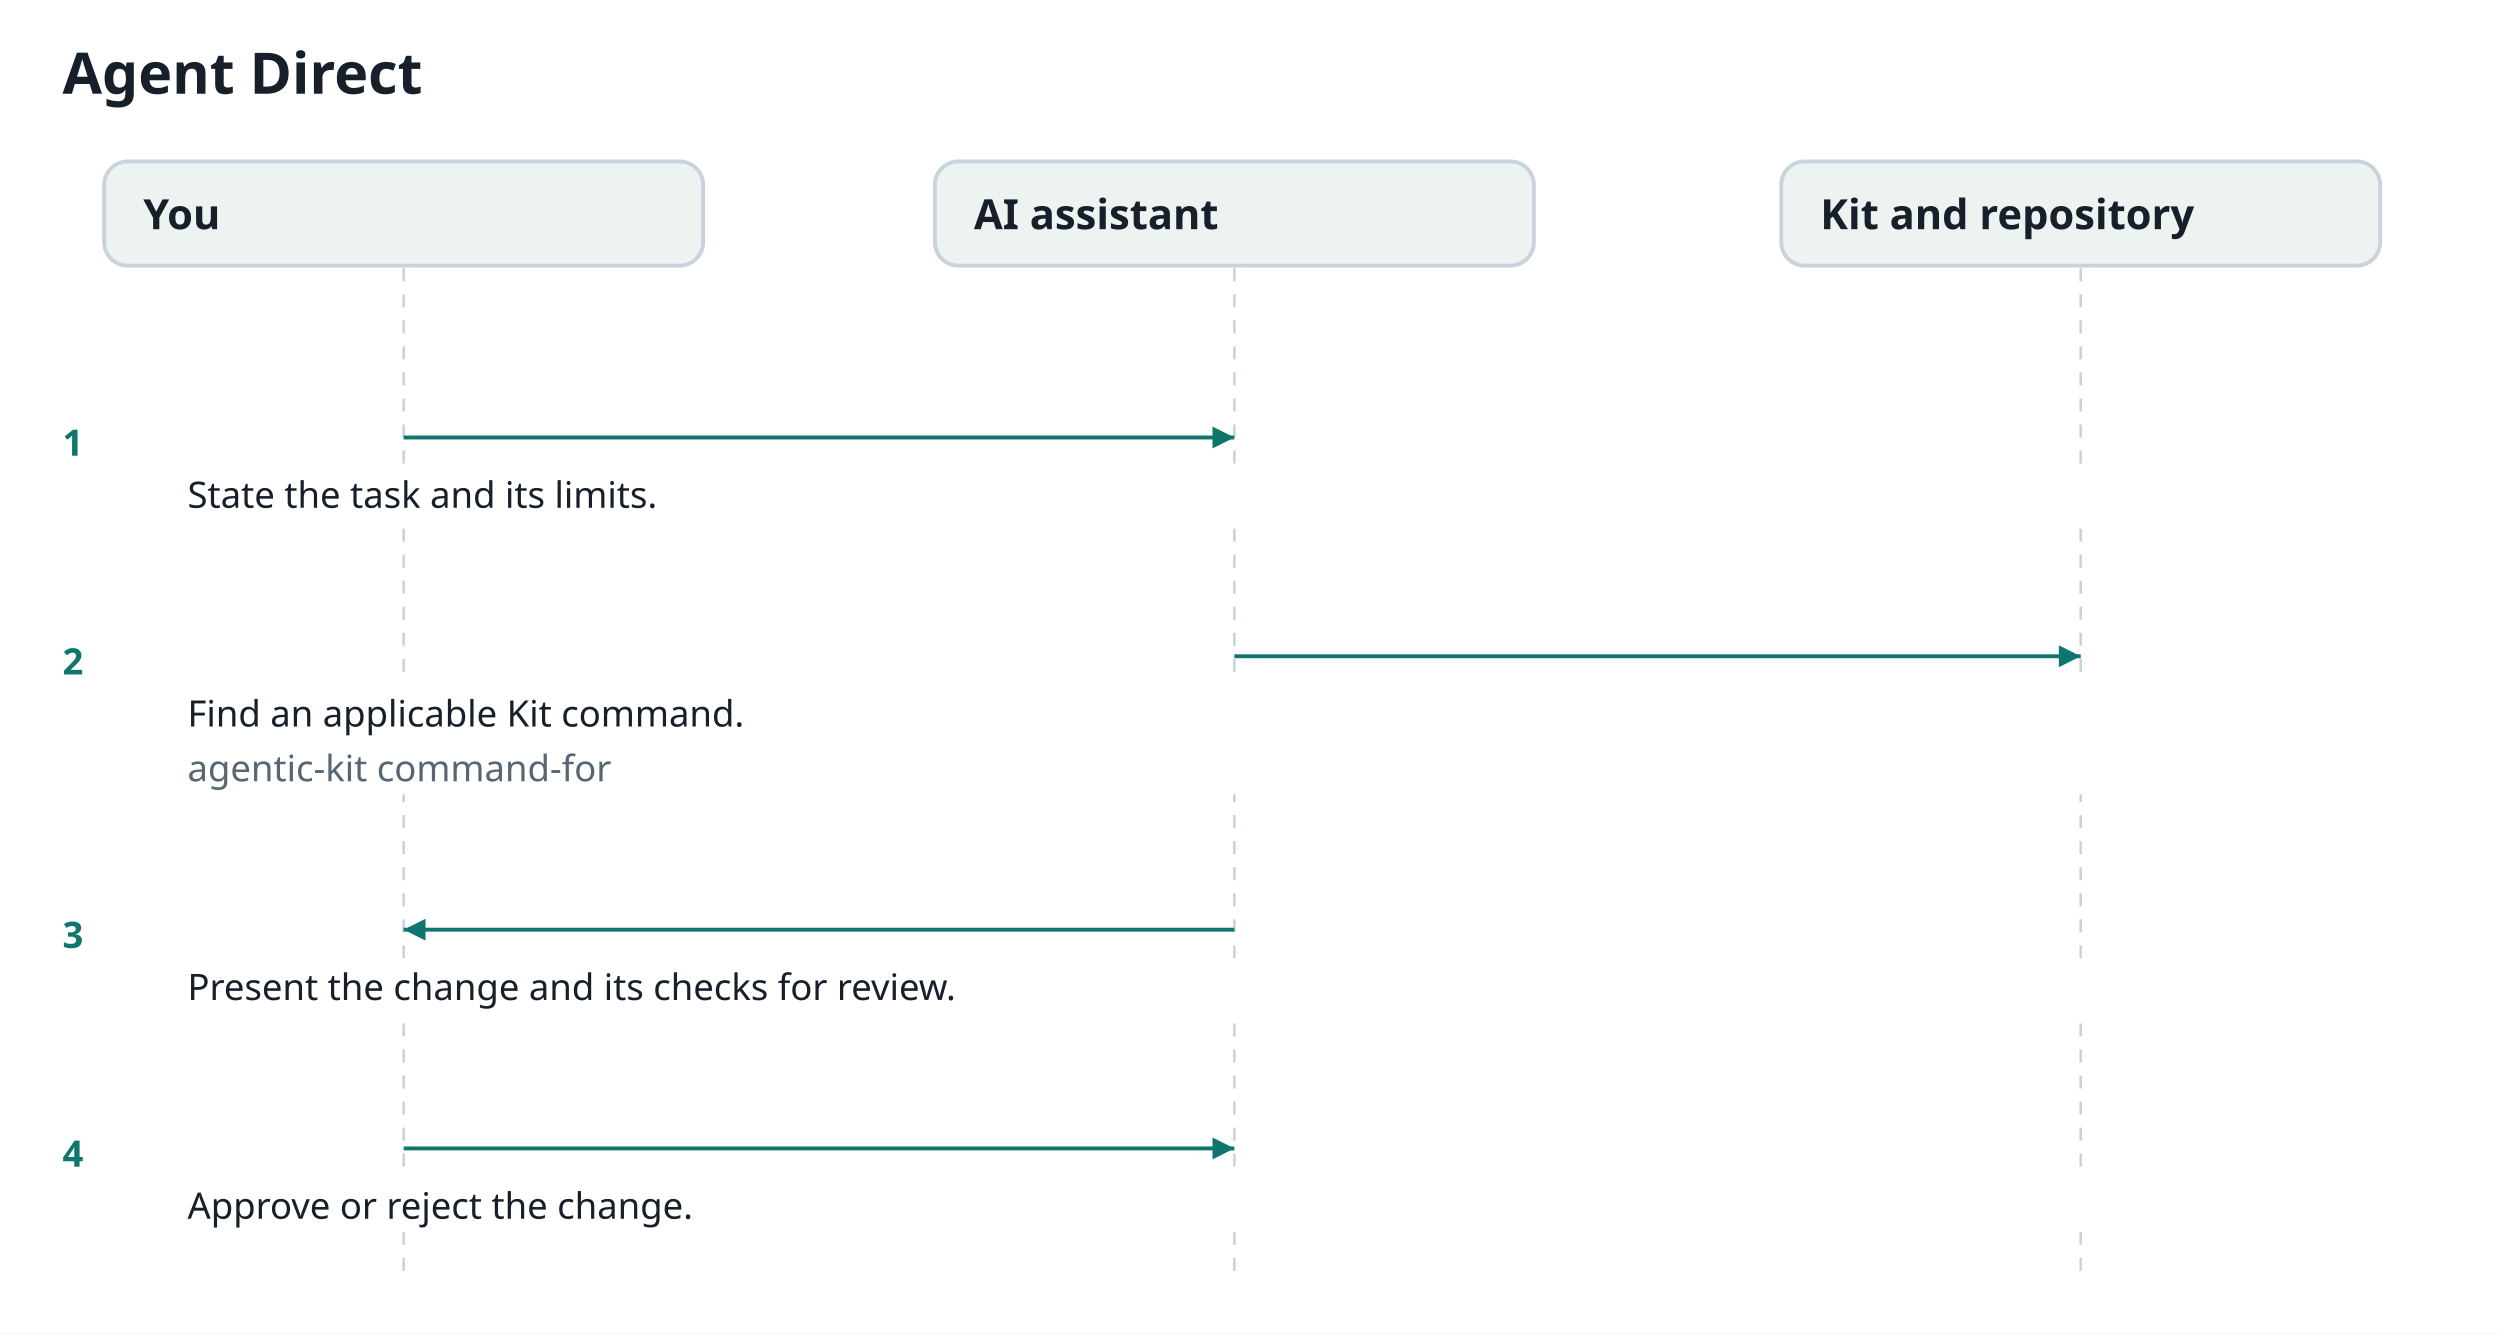
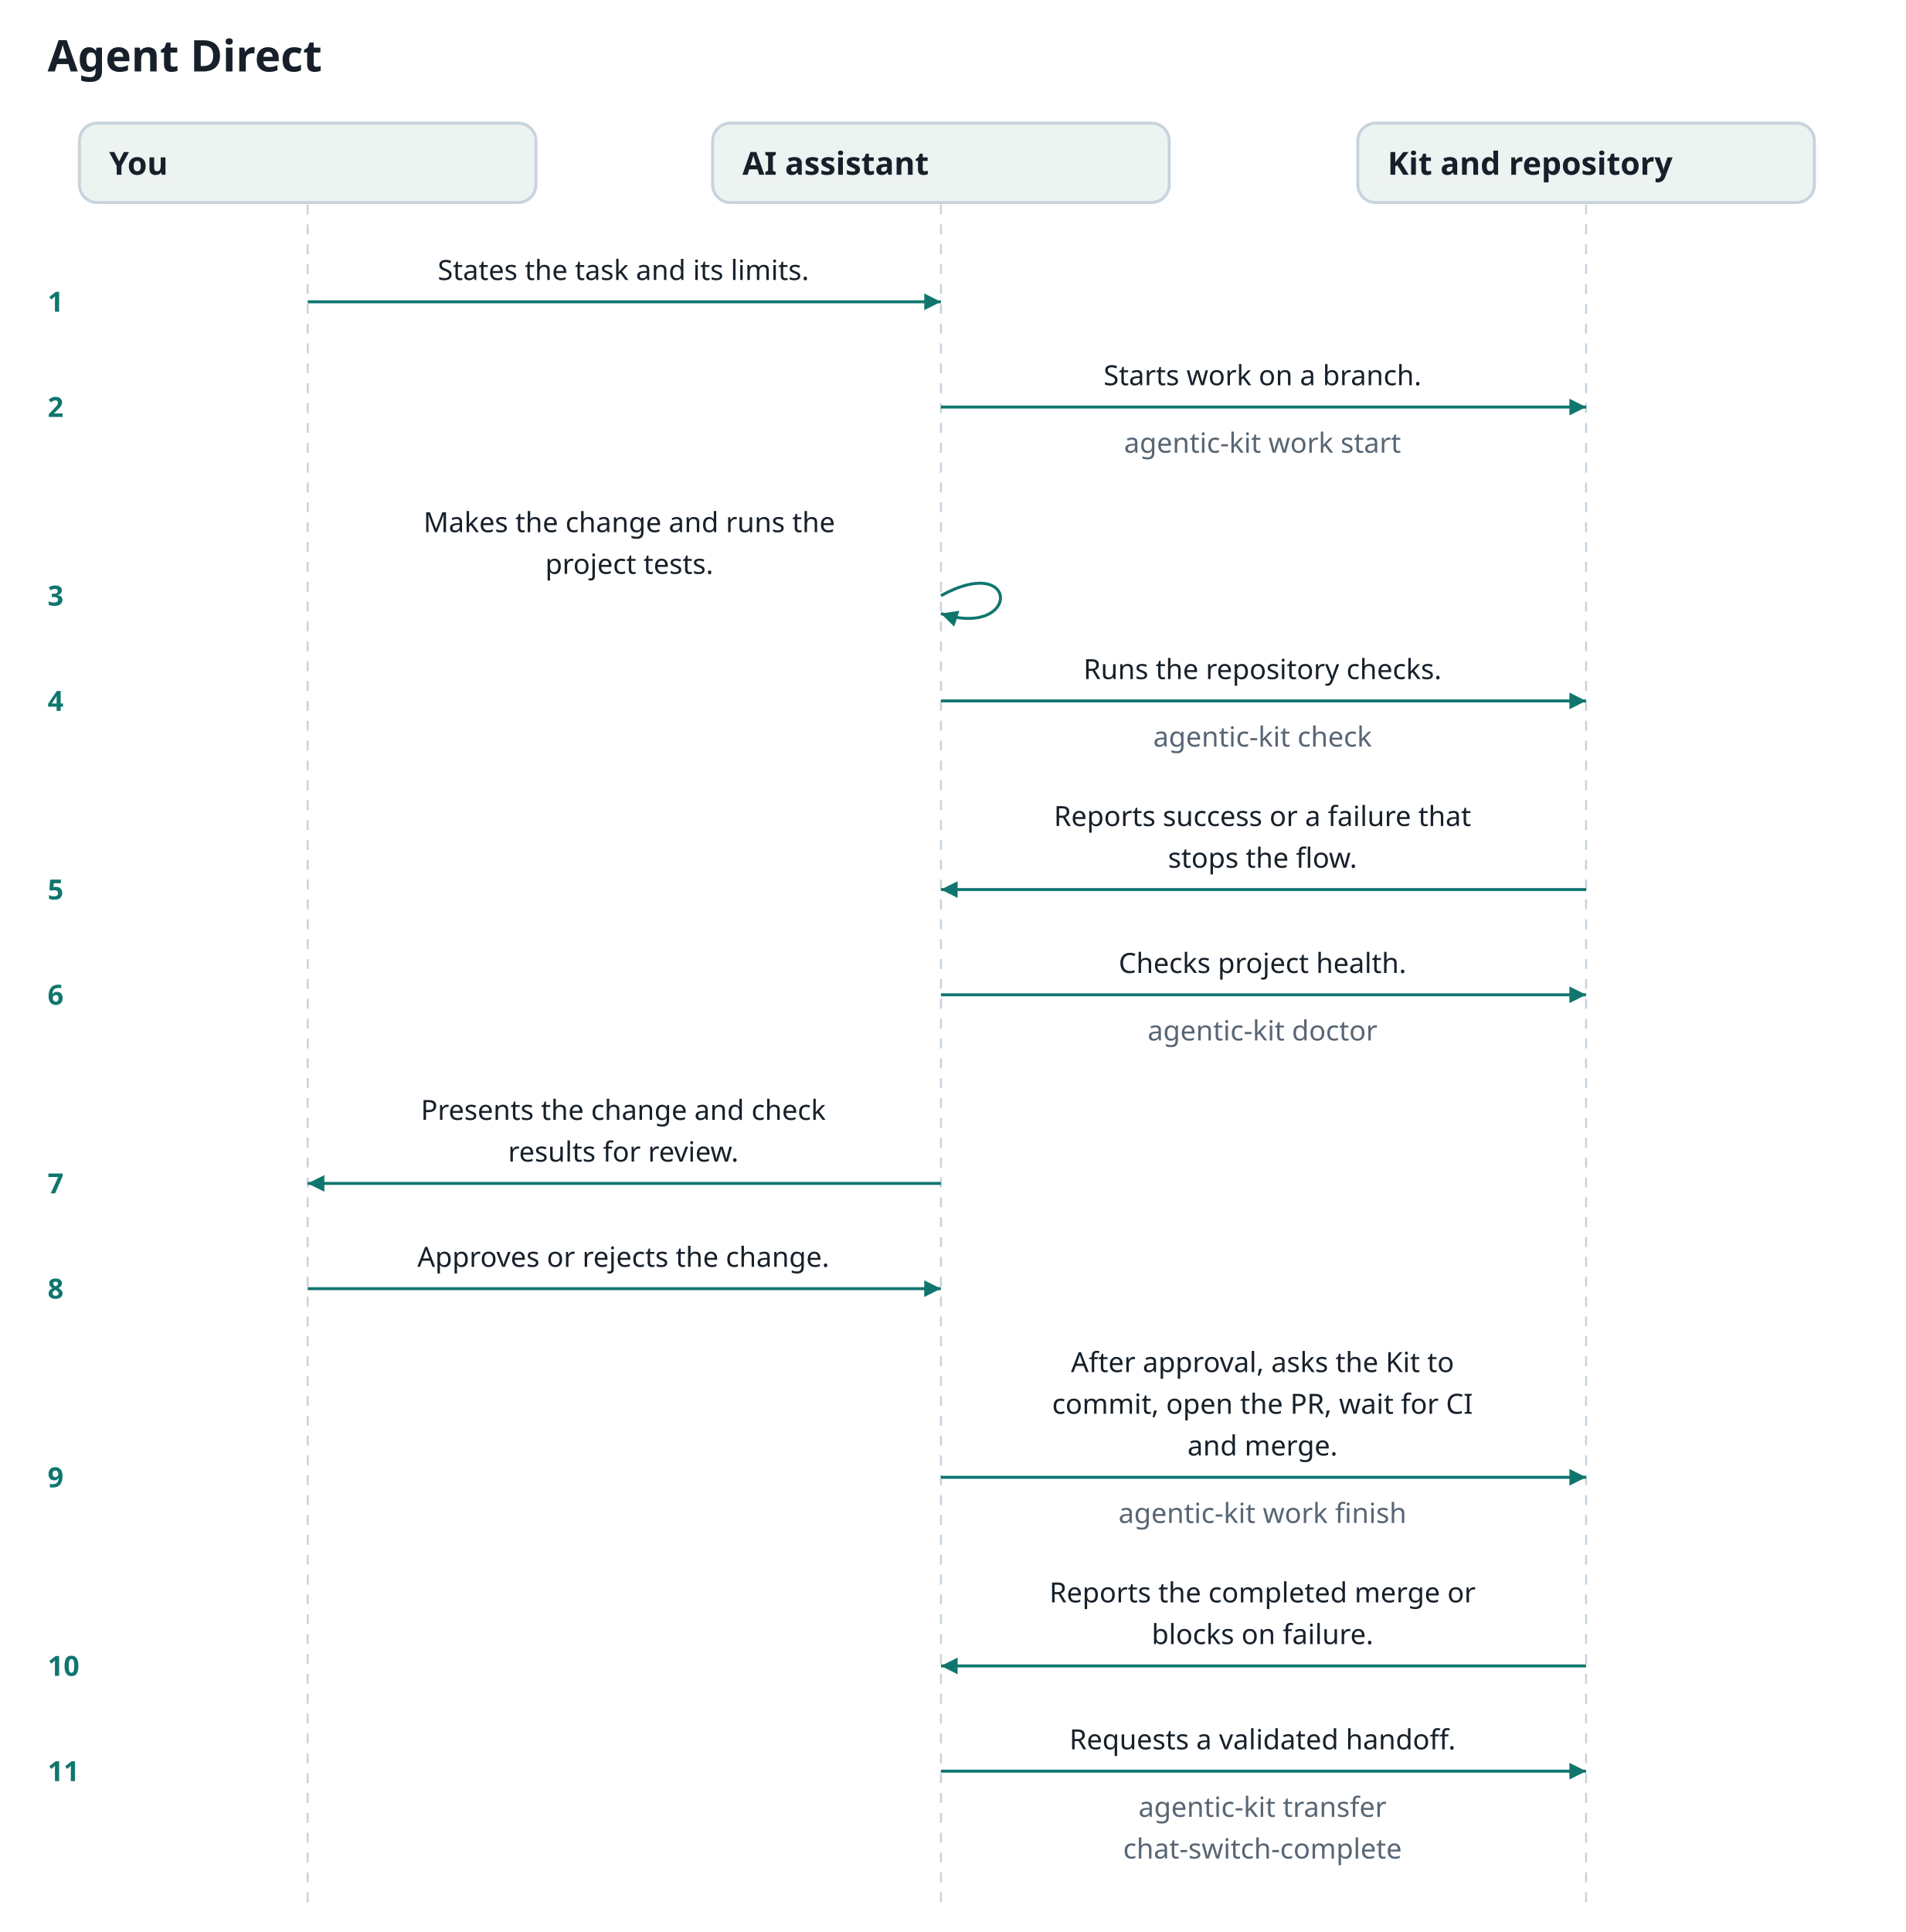
- <svg xmlns="http://www.w3.org/2000/svg" viewBox="0 0 960 512" role="img" aria-labelledby="title desc">
+ <svg xmlns="http://www.w3.org/2000/svg" viewBox="0 0 960 973" role="img" aria-labelledby="title desc">
  <style>.title{font:700 22px sans-serif;fill:#17202a}.head{font:700 16px sans-serif;fill:#17202a}.body{font:14px sans-serif;fill:#17202a}.note{font:14px sans-serif;fill:#586674}.role{font:700 14px sans-serif;fill:#0f766e}</style>
  <defs>
    <marker id="arrow" viewBox="0 0 10 10" refX="9" refY="5" markerWidth="7" markerHeight="7" orient="auto">
      <path d="M1 1L9 5L1 9z" fill="#0f766e" />
    </marker>
  </defs>
-   <rect width="960" height="512" fill="#fff" />
+   <rect width="960" height="973" fill="#fff" />
  <text x="24" y="36" class="title" data-source="Agent Direct">Agent Direct</text>
  <rect x="40" y="62" width="230" height="40" rx="9" fill="#edf3f1" stroke="#c8d3dc" stroke-width="1.5" />
  <text x="55" y="88" class="head" data-source="You">You</text>
-   <line x1="155" y1="103" x2="155" y2="491" stroke="#c8d3dc" stroke-dasharray="5 5" />
+   <line x1="155" y1="103" x2="155" y2="961" stroke="#c8d3dc" stroke-dasharray="5 5" />
  <rect x="359" y="62" width="230" height="40" rx="9" fill="#edf3f1" stroke="#c8d3dc" stroke-width="1.5" />
  <text x="374" y="88" class="head" data-source="AI assistant">AI assistant</text>
-   <line x1="474" y1="103" x2="474" y2="491" stroke="#c8d3dc" stroke-dasharray="5 5" />
+   <line x1="474" y1="103" x2="474" y2="961" stroke="#c8d3dc" stroke-dasharray="5 5" />
  <rect x="684" y="62" width="230" height="40" rx="9" fill="#edf3f1" stroke="#c8d3dc" stroke-width="1.5" />
  <text x="699" y="88" class="head" data-source="Kit and repository">Kit and repository</text>
-   <line x1="799" y1="103" x2="799" y2="491" stroke="#c8d3dc" stroke-dasharray="5 5" />
-   <text x="24" y="175" class="role" data-source="1">1</text>
-   <path d="M155 168 H474" fill="none" stroke="#0f766e" stroke-width="1.5" marker-end="url(#arrow)" />
-   <rect x="65" y="179" width="865" height="21" fill="#fff" />
-   <text x="72" y="195" class="body" data-source="State the task and its limits.">State the task and its limits.</text>
-   <text x="24" y="259" class="role" data-source="2">2</text>
-   <path d="M474 252 H799" fill="none" stroke="#0f766e" stroke-width="1.5" marker-end="url(#arrow)" />
-   <rect x="65" y="263" width="865" height="42" fill="#fff" />
-   <text x="72" y="279" class="body" data-source="Find an applicable Kit command.">Find an applicable Kit command.</text>
-   <text x="72" y="300" class="note" data-source="agentic-kit command-for">agentic-kit command-for</text>
-   <text x="24" y="364" class="role" data-source="3">3</text>
-   <path d="M474 357 H155" fill="none" stroke="#0f766e" stroke-width="1.5" marker-end="url(#arrow)" />
-   <rect x="65" y="368" width="865" height="21" fill="#fff" />
-   <text x="72" y="384" class="body" data-source="Present the change and its checks for review.">Present the change and its checks for review.</text>
-   <text x="24" y="448" class="role" data-source="4">4</text>
-   <path d="M155 441 H474" fill="none" stroke="#0f766e" stroke-width="1.5" marker-end="url(#arrow)" />
-   <rect x="65" y="452" width="865" height="21" fill="#fff" />
-   <text x="72" y="468" class="body" data-source="Approve or reject the change.">Approve or reject the change.</text>
+   <line x1="799" y1="103" x2="799" y2="961" stroke="#c8d3dc" stroke-dasharray="5 5" />
+   <g data-step="1">
+     <text x="24" y="157" class="role" data-source="1">1</text>
+     <path d="M155 152 H474" fill="none" stroke="#0f766e" stroke-width="1.5" marker-end="url(#arrow)" />
+     <rect x="169" y="126" width="290" height="21" fill="#fff" />
+     <text x="314" y="141" class="body" data-source="States the task and its limits." text-anchor="middle">States the task and its limits.</text>
+   </g>
+   <g data-step="2">
+     <text x="24" y="210" class="role" data-source="2">2</text>
+     <path d="M474 205 H799" fill="none" stroke="#0f766e" stroke-width="1.5" marker-end="url(#arrow)" />
+     <rect x="491" y="179" width="290" height="21" fill="#fff" />
+     <text x="636" y="194" class="body" data-source="Starts work on a branch." text-anchor="middle">Starts work on a branch.</text>
+     <rect x="491" y="213" width="290" height="21" fill="#fff" />
+     <text x="636" y="228" class="note" data-source="agentic-kit work start" text-anchor="middle">agentic-kit work start</text>
+   </g>
+   <g data-step="3">
+     <text x="24" y="305" class="role" data-source="3">3</text>
+     <path d="M474 300 c40 -22 40 22 0 9" fill="none" stroke="#0f766e" stroke-width="1.5" marker-end="url(#arrow)" />
+     <rect x="172" y="253" width="290" height="42" fill="#fff" />
+     <text x="317" y="268" class="body" data-source="Makes the change and runs the project tests." text-anchor="middle">Makes the change and runs the</text>
+     <text x="317" y="289" class="body" data-source="Makes the change and runs the project tests." text-anchor="middle">project tests.</text>
+   </g>
+   <g data-step="4">
+     <text x="24" y="358" class="role" data-source="4">4</text>
+     <path d="M474 353 H799" fill="none" stroke="#0f766e" stroke-width="1.5" marker-end="url(#arrow)" />
+     <rect x="491" y="327" width="290" height="21" fill="#fff" />
+     <text x="636" y="342" class="body" data-source="Runs the repository checks." text-anchor="middle">Runs the repository checks.</text>
+     <rect x="491" y="361" width="290" height="21" fill="#fff" />
+     <text x="636" y="376" class="note" data-source="agentic-kit check" text-anchor="middle">agentic-kit check</text>
+   </g>
+   <g data-step="5">
+     <text x="24" y="453" class="role" data-source="5">5</text>
+     <path d="M799 448 H474" fill="none" stroke="#0f766e" stroke-width="1.5" marker-end="url(#arrow)" />
+     <rect x="491" y="401" width="290" height="42" fill="#fff" />
+     <text x="636" y="416" class="body" data-source="Reports success or a failure that stops the flow." text-anchor="middle">Reports success or a failure that</text>
+     <text x="636" y="437" class="body" data-source="Reports success or a failure that stops the flow." text-anchor="middle">stops the flow.</text>
+   </g>
+   <g data-step="6">
+     <text x="24" y="506" class="role" data-source="6">6</text>
+     <path d="M474 501 H799" fill="none" stroke="#0f766e" stroke-width="1.5" marker-end="url(#arrow)" />
+     <rect x="491" y="475" width="290" height="21" fill="#fff" />
+     <text x="636" y="490" class="body" data-source="Checks project health." text-anchor="middle">Checks project health.</text>
+     <rect x="491" y="509" width="290" height="21" fill="#fff" />
+     <text x="636" y="524" class="note" data-source="agentic-kit doctor" text-anchor="middle">agentic-kit doctor</text>
+   </g>
+   <g data-step="7">
+     <text x="24" y="601" class="role" data-source="7">7</text>
+     <path d="M474 596 H155" fill="none" stroke="#0f766e" stroke-width="1.5" marker-end="url(#arrow)" />
+     <rect x="169" y="549" width="290" height="42" fill="#fff" />
+     <text x="314" y="564" class="body" data-source="Presents the change and check results for review." text-anchor="middle">Presents the change and check</text>
+     <text x="314" y="585" class="body" data-source="Presents the change and check results for review." text-anchor="middle">results for review.</text>
+   </g>
+   <g data-step="8">
+     <text x="24" y="654" class="role" data-source="8">8</text>
+     <path d="M155 649 H474" fill="none" stroke="#0f766e" stroke-width="1.5" marker-end="url(#arrow)" />
+     <rect x="169" y="623" width="290" height="21" fill="#fff" />
+     <text x="314" y="638" class="body" data-source="Approves or rejects the change." text-anchor="middle">Approves or rejects the change.</text>
+   </g>
+   <g data-step="9">
+     <text x="24" y="749" class="role" data-source="9">9</text>
+     <path d="M474 744 H799" fill="none" stroke="#0f766e" stroke-width="1.5" marker-end="url(#arrow)" />
+     <rect x="491" y="676" width="290" height="63" fill="#fff" />
+     <text x="636" y="691" class="body" data-source="After approval, asks the Kit to commit, open the PR, wait for CI and merge." text-anchor="middle">After approval, asks the Kit to</text>
+     <text x="636" y="712" class="body" data-source="After approval, asks the Kit to commit, open the PR, wait for CI and merge." text-anchor="middle">commit, open the PR, wait for CI</text>
+     <text x="636" y="733" class="body" data-source="After approval, asks the Kit to commit, open the PR, wait for CI and merge." text-anchor="middle">and merge.</text>
+     <rect x="491" y="752" width="290" height="21" fill="#fff" />
+     <text x="636" y="767" class="note" data-source="agentic-kit work finish" text-anchor="middle">agentic-kit work finish</text>
+   </g>
+   <g data-step="10">
+     <text x="24" y="844" class="role" data-source="10">10</text>
+     <path d="M799 839 H474" fill="none" stroke="#0f766e" stroke-width="1.5" marker-end="url(#arrow)" />
+     <rect x="491" y="792" width="290" height="42" fill="#fff" />
+     <text x="636" y="807" class="body" data-source="Reports the completed merge or blocks on failure." text-anchor="middle">Reports the completed merge or</text>
+     <text x="636" y="828" class="body" data-source="Reports the completed merge or blocks on failure." text-anchor="middle">blocks on failure.</text>
+   </g>
+   <g data-step="11">
+     <text x="24" y="897" class="role" data-source="11">11</text>
+     <path d="M474 892 H799" fill="none" stroke="#0f766e" stroke-width="1.5" marker-end="url(#arrow)" />
+     <rect x="491" y="866" width="290" height="21" fill="#fff" />
+     <text x="636" y="881" class="body" data-source="Requests a validated handoff." text-anchor="middle">Requests a validated handoff.</text>
+     <rect x="491" y="900" width="290" height="42" fill="#fff" />
+     <text x="636" y="915" class="note" data-source="agentic-kit transfer chat-switch-complete" text-anchor="middle">agentic-kit transfer</text>
+     <text x="636" y="936" class="note" data-source="agentic-kit transfer chat-switch-complete" text-anchor="middle">chat-switch-complete</text>
+   </g>
</svg>
